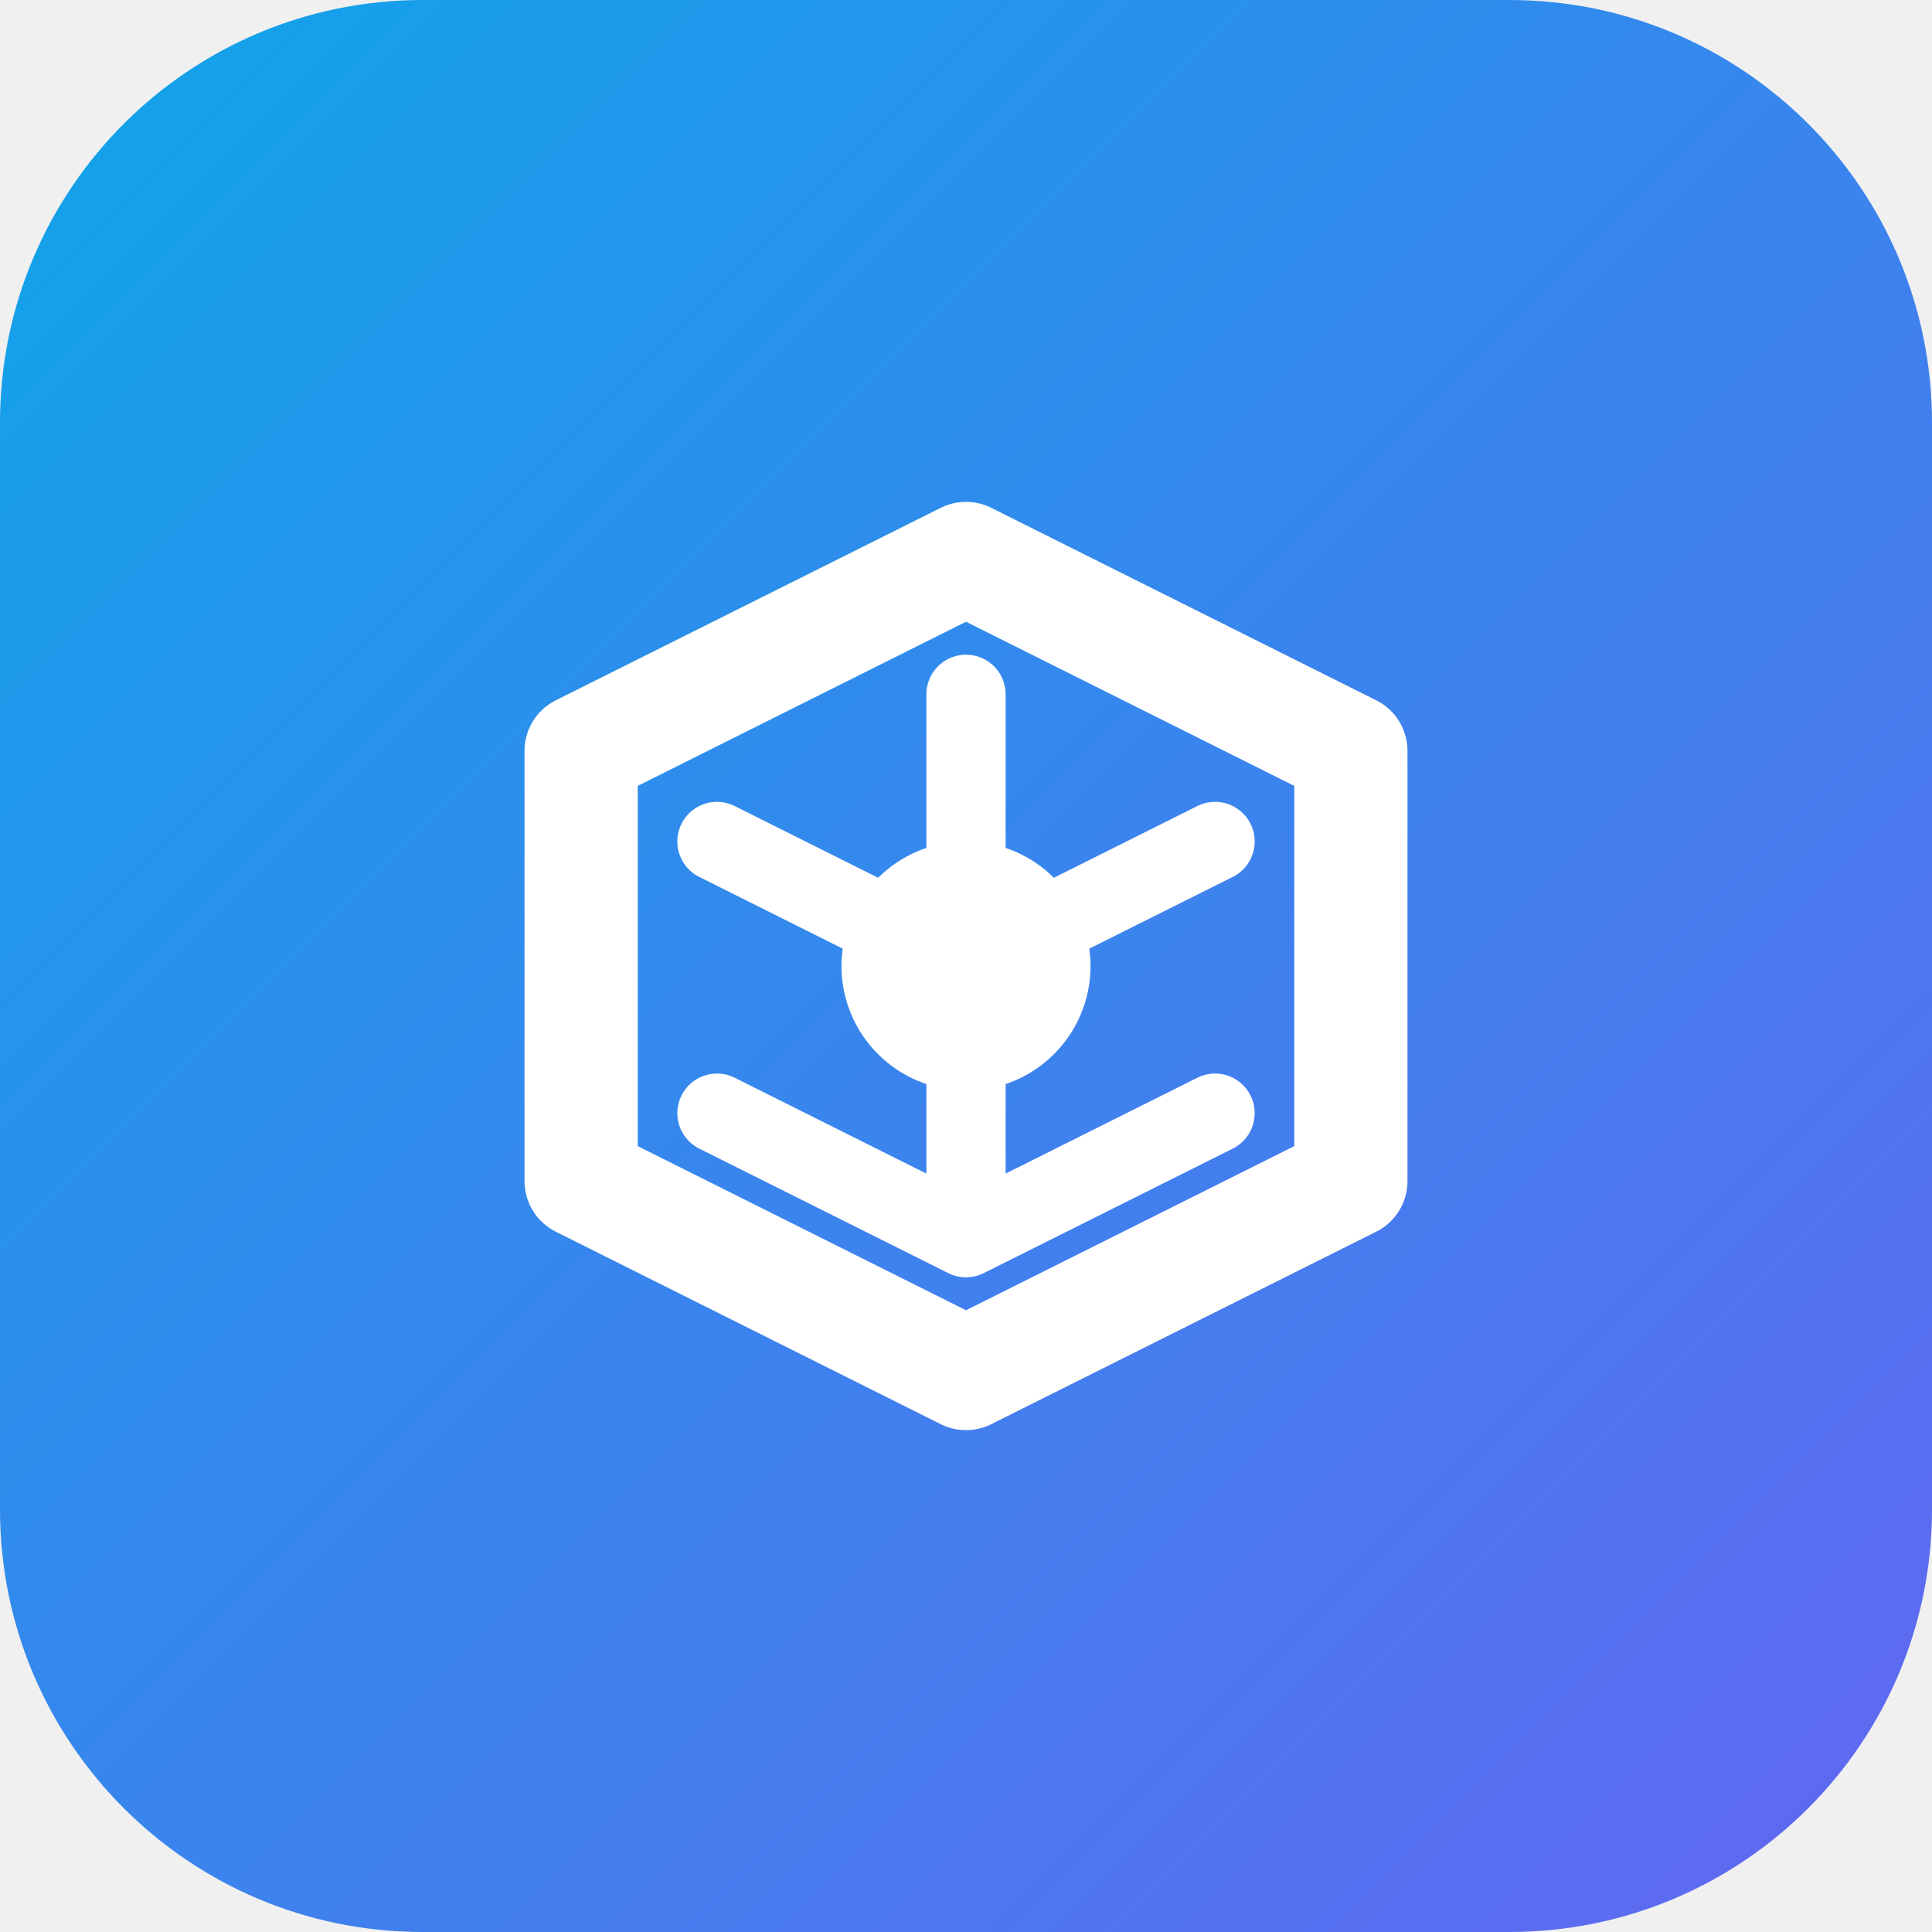
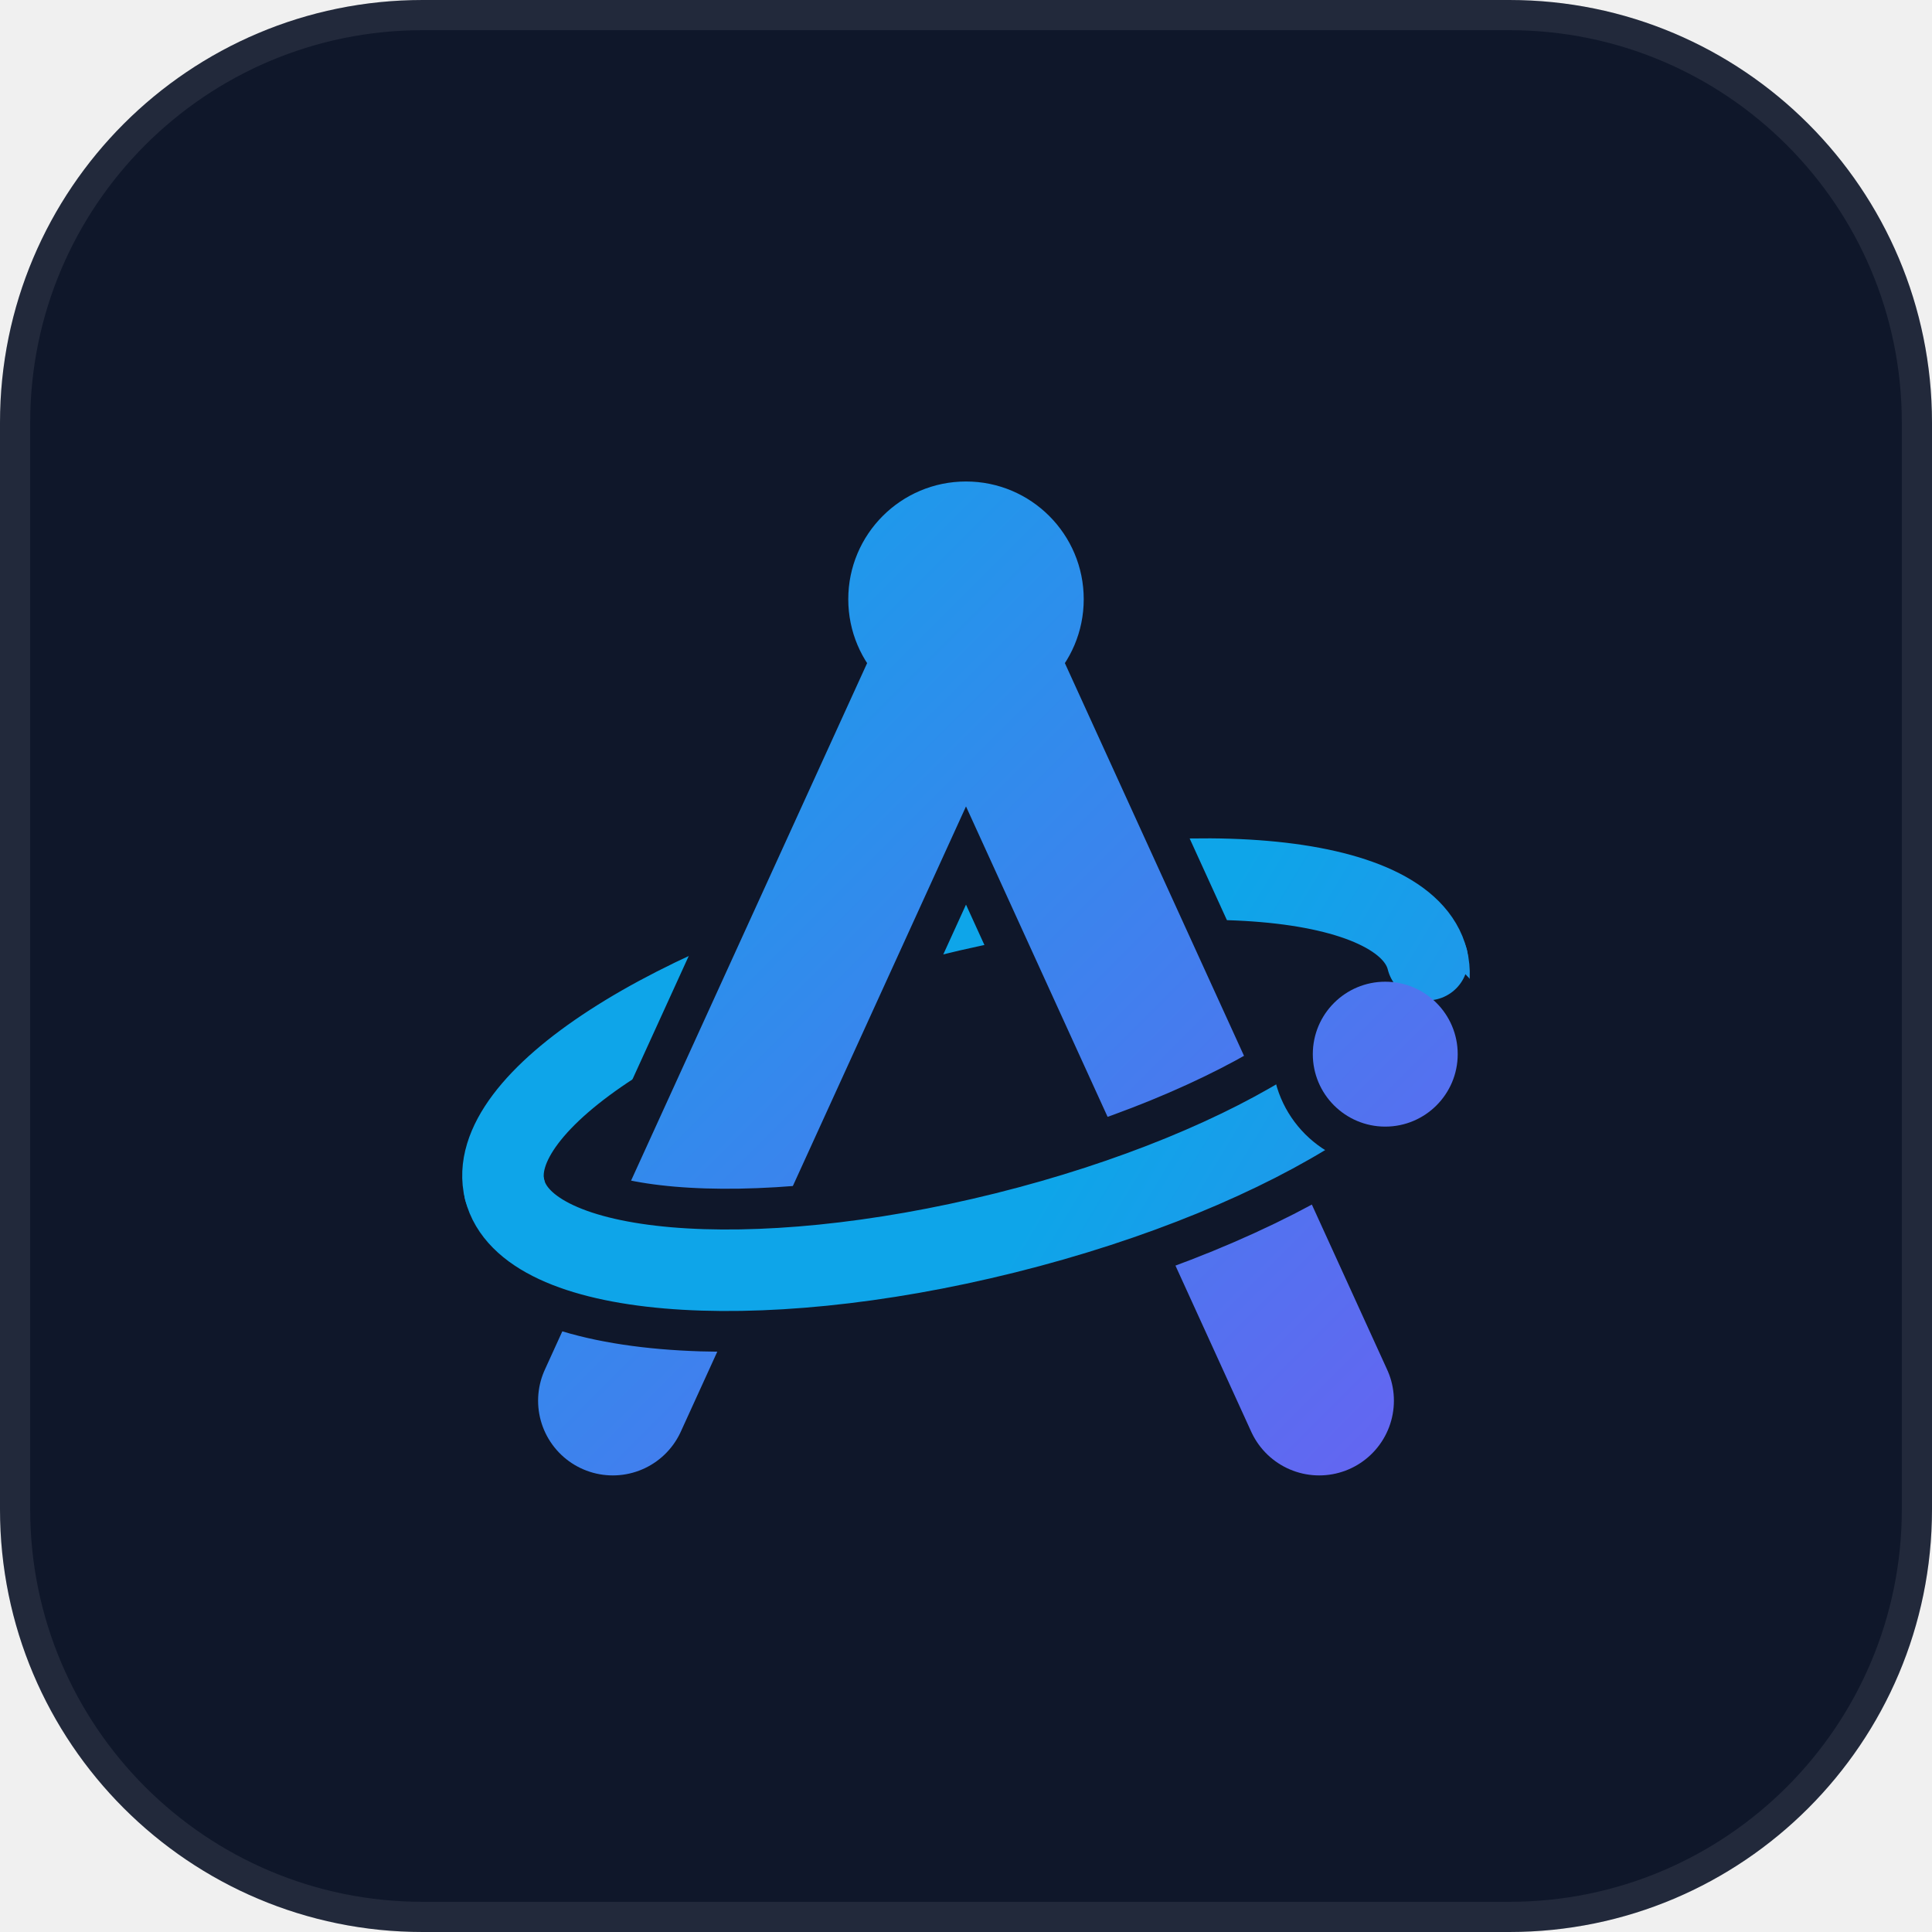
<svg xmlns="http://www.w3.org/2000/svg" viewBox="0 0 64 64" width="64" height="64" role="img">
  <defs>
-     <linearGradient id="g" x1="0" y1="0" x2="1" y2="1">
+     <linearGradient id="g" gradientUnits="userSpaceOnUse" x1="2" y1="2" x2="22" y2="22">
      <stop offset="0" stop-color="#0EA5E9" />
      <stop offset="1" stop-color="#6366F1" />
    </linearGradient>
  </defs>
-   <rect x="0" y="0" width="64" height="64" rx="14" fill="url(#g)" />
+   <rect x="0" y="0" width="64" height="64" rx="14" fill="#0F172A" />
+   <rect x="0.5" y="0.5" width="63" height="63" rx="13.5" fill="none" stroke="#FFFFFF" stroke-opacity="0.08" stroke-width="1" />
  <g transform="translate(14 14) scale(1.5)">
-     <g fill="none" stroke="#FFFFFF" stroke-linejoin="round" stroke-linecap="round">
-       <path stroke-width="2.5" d="M12 3 20.5 7.25v9.5L12 21l-8.5-4.25v-9.5z" />
-       <path stroke-width="1.75" d="M12 6v12M6.5 9.25 12 12l5.5-2.75M6.5 15.25 12 18l5.5-2.75" />
+     <defs>
+       <mask id="b1" maskUnits="userSpaceOnUse" x="-2" y="-2" width="28" height="28">
+         <rect x="-2" y="-2" width="28" height="28" fill="#FFFFFF" />
+         <g fill="none" stroke="#000000" stroke-width="5.1" stroke-linecap="round">
+           <path d="M4.2 21.6 12 4.5 19.8 21.6" stroke-linejoin="round" />
+         </g>
+       </mask>
+       <mask id="l1" maskUnits="userSpaceOnUse" x="-2" y="-2" width="28" height="28">
+         <rect x="-2" y="-2" width="28" height="28" fill="#FFFFFF" />
+         <g fill="none" stroke="#000000" stroke-width="3.6" stroke-linecap="round">
+           <path transform="translate(12 14.4) rotate(-14)" d="M-10.5 0A10.5 3.6 0 0 0 10.5 0" />
+         </g>
+       </mask>
+       <mask id="f1" maskUnits="userSpaceOnUse" x="-2" y="-2" width="28" height="28">
+         <rect x="-2" y="-2" width="28" height="28" fill="#FFFFFF" />
+         <circle cx="21.259" cy="13.947" r="2.5" fill="#000000" />
+       </mask>
+     </defs>
+     <g fill="none" stroke="url(#g)" stroke-linecap="round" stroke-linejoin="round">
+       <g stroke-width="1.8" mask="url(#b1)">
+         <path transform="translate(12 14.4) rotate(-14)" d="M10.5 0A10.5 3.6 0 0 0 -10.5 0" />
+       </g>
+       <path stroke-width="3.3" d="M4.2 21.6 12 4.5 19.8 21.6" mask="url(#l1)" />
+       <g stroke-width="1.8" mask="url(#f1)">
+         <path transform="translate(12 14.4) rotate(-14)" d="M-10.5 0A10.5 3.6 0 0 0 10.5 0" />
+       </g>
    </g>
-     <circle cx="12" cy="12" r="2.75" fill="#FFFFFF" />
+     <circle cx="12" cy="3.9" r="2.6" fill="url(#g)" />
+     <circle cx="21.259" cy="13.947" r="1.6" fill="url(#g)" />
  </g>
</svg>
